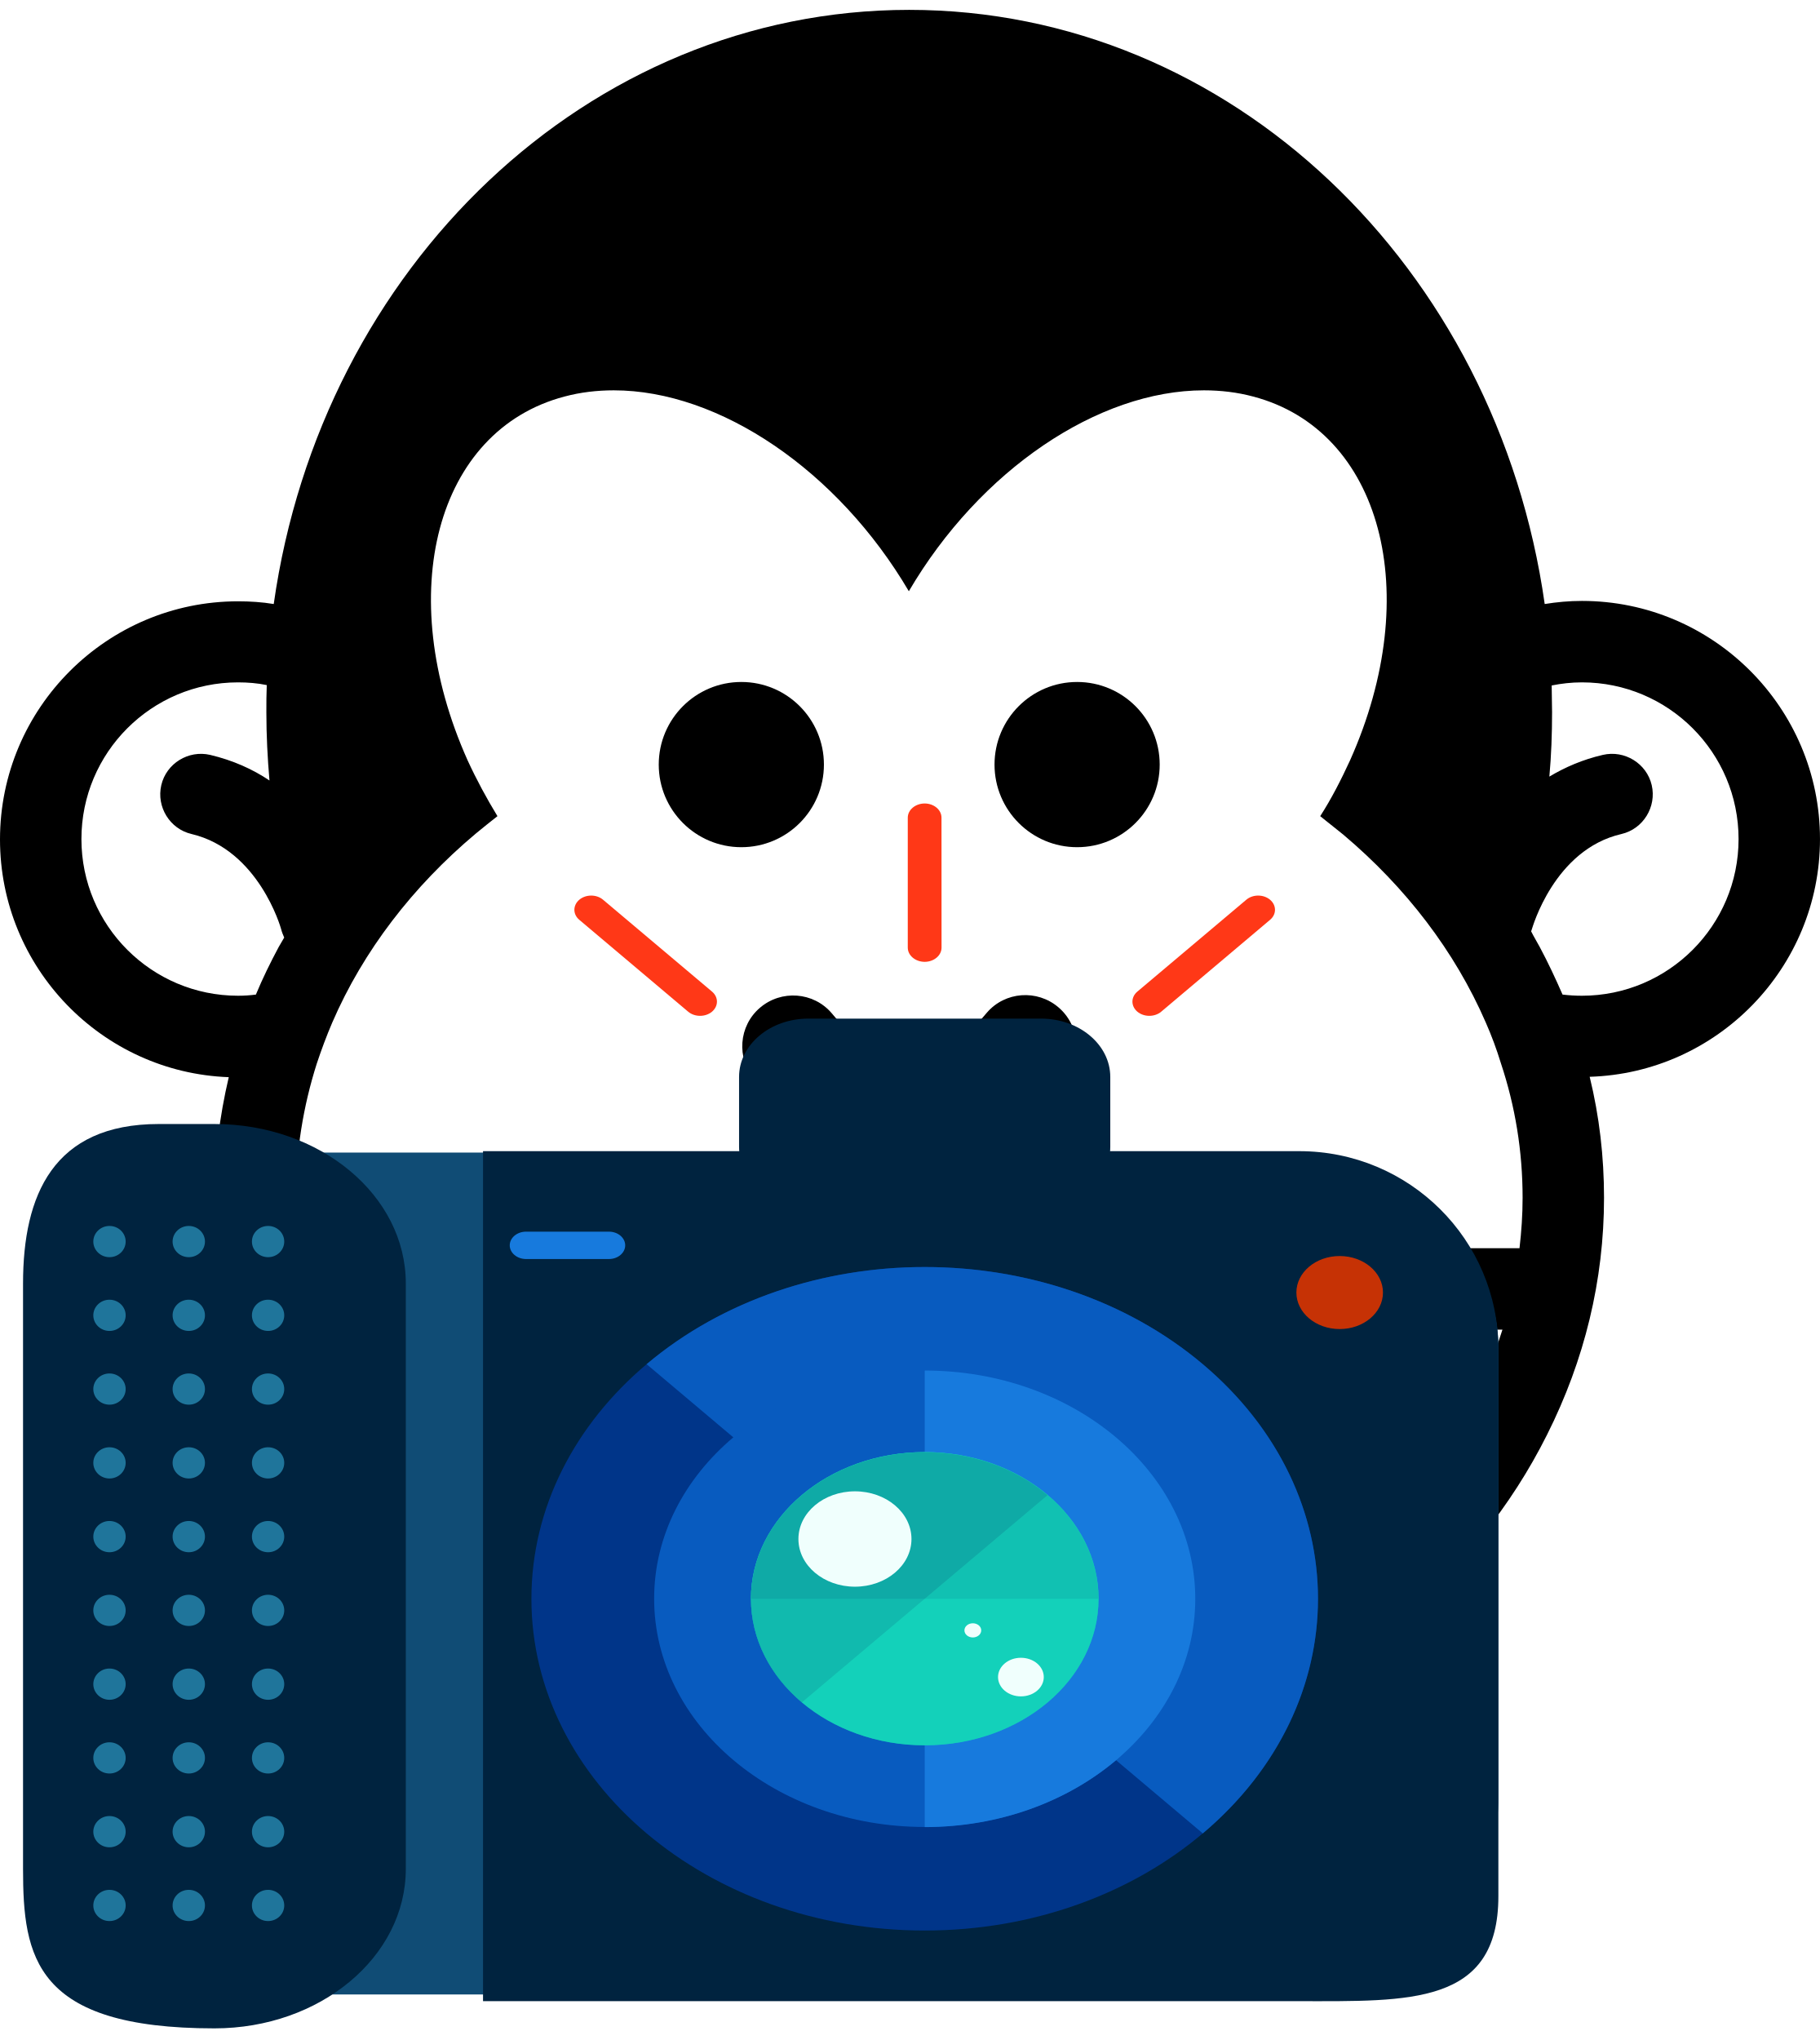
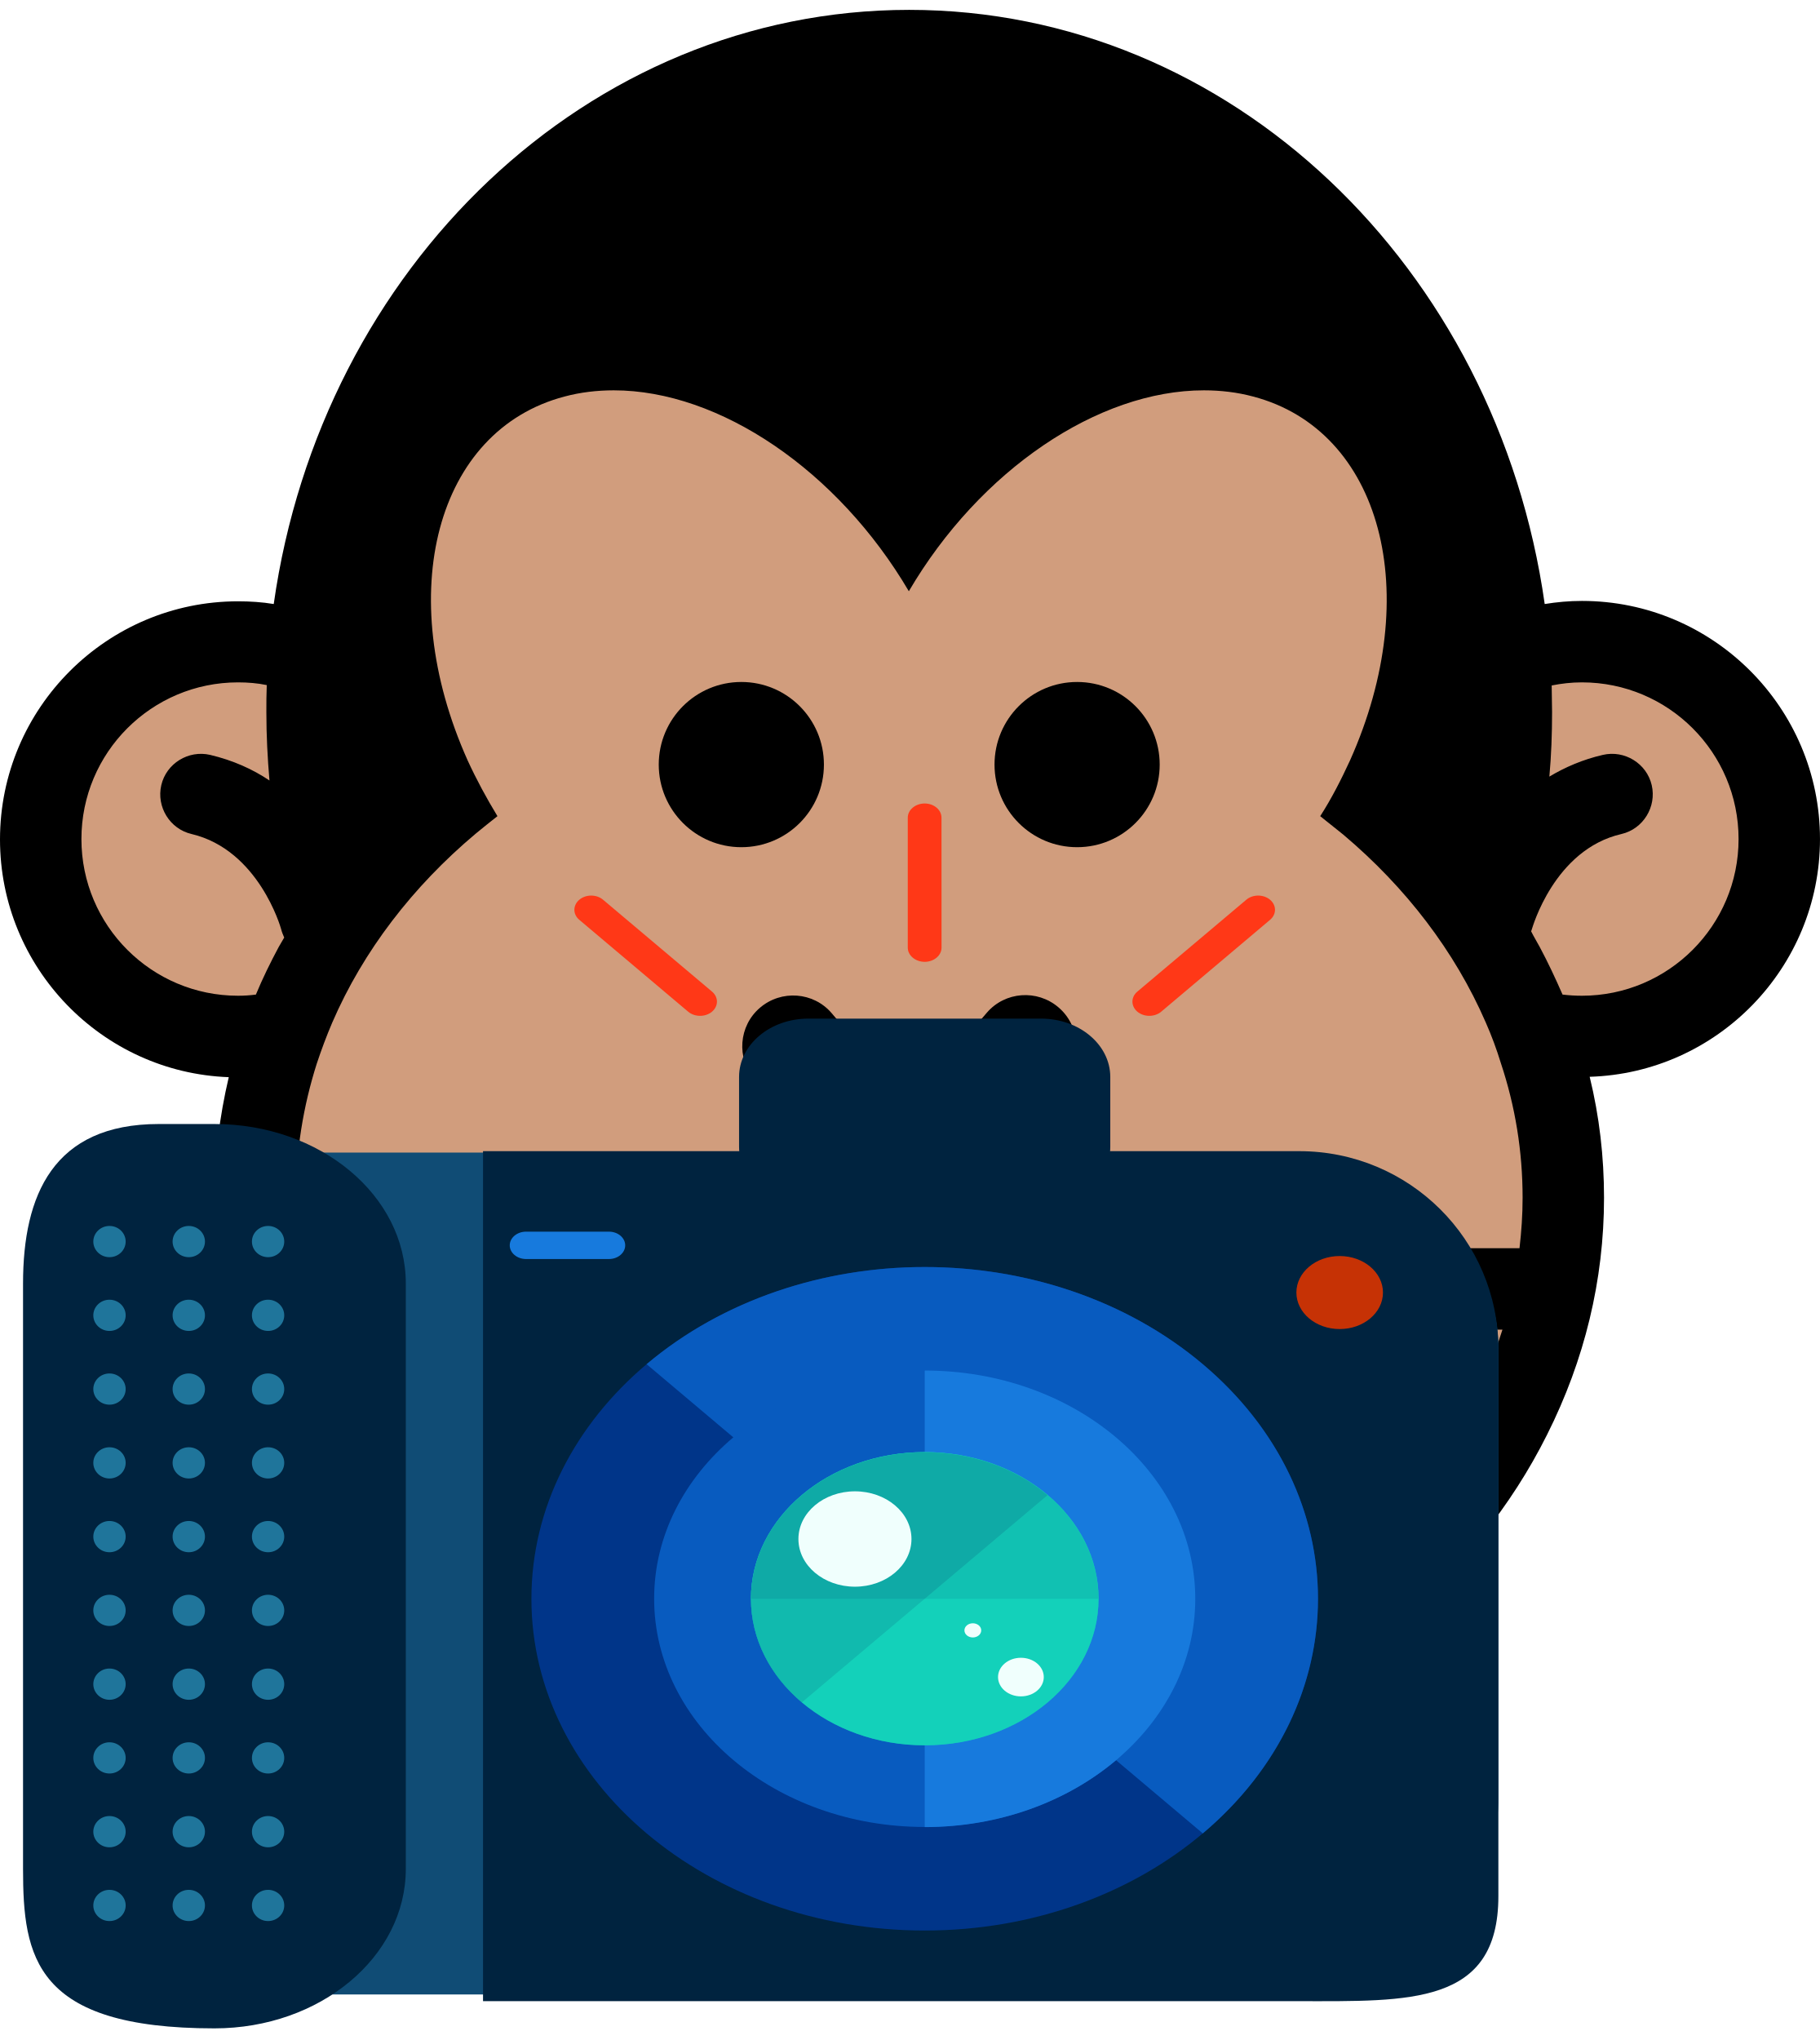
<svg xmlns="http://www.w3.org/2000/svg" version="1.1" id="Capa_1" x="0px" y="0px" width="469.4" height="526" viewBox="0 0 469.4 526" xml:space="preserve">
  <defs id="defs4076" />
+   <path style="fill:#d19d7d;fill-opacity:1;fill-rule:evenodd;stroke:none;stroke-width:1.352px;stroke-linecap:butt;stroke-linejoin:miter;stroke-opacity:1" d="M 235.207,41.872 A 168.639,213.391 0 0 0 80.935,169.401 a 47.808,50.543 0 0 0 -20.51,-4.957 47.808,50.543 0 0 0 -47.809,50.543 47.808,50.543 0 0 0 47.809,50.543 47.808,50.543 0 0 0 6.416,-0.518 168.639,213.391 0 0 0 168.365,203.643 168.639,213.391 0 0 0 168.309,-205.023 47.808,50.543 0 0 0 2.992,0.158 47.808,50.543 0 0 0 47.809,-50.543 47.808,50.543 0 0 0 -47.809,-50.543 47.808,50.543 0 0 0 -18.156,3.828 A 168.639,213.391 0 0 0 235.207,41.872 Z" id="path3395" />
  <g id="g4032" transform="translate(0,-2.106482)">
    <path d="m 469.4,218.45 c 0,-33.8 -27.5,-61.4 -61.4,-61.4 -3.3,0 -6.5,0.3 -9.6,0.8 -12.3,-86.8 -81,-153.2 -163.9,-153.2 -82.9,0 -151.6,66.4 -163.9,153.2 -3,-0.5 -6.1,-0.7 -9.2,-0.7 -33.8,0 -61.4,27.5 -61.4,61.4 0,33 26.2,60.1 59,61.3 -2.4,10.2 -3.7,20.601 -3.7,31.2 0,21.199 4.9,41.8 14.7,61.1 9.3,18.4 22.4,34.8 39.1,48.8 33.6,28.2 78.2,43.801 125.3,43.801 47.1,0 91.8,-15.601 125.5,-43.9 16.7,-14 29.899,-30.4 39.1,-48.8 9.7,-19.301 14.7,-39.9 14.7,-61.1 0,-10.601 -1.2,-21 -3.7,-31.201 32.9,-1 59.4,-28.1 59.4,-61.3 z m -76.7,92.501 c 0,4.399 -0.3,8.699 -0.8,13 l -50.4,0 -214,0 -50.4,0 c -0.5,-4.301 -0.8,-8.601 -0.8,-13 0,-12 1.9,-23.601 5.4,-34.601 1.2,-3.601 2.5,-7.101 4,-10.601 8,-18.5 20.8,-35.1 37,-48.699 1.8,-1.5 3.7,-3 5.6,-4.5 -2.8,-4.6 -5.4,-9.4 -7.7,-14.4 -19.3,-43.1 -8.1,-85.1 25,-93.8 4.1,-1.1 8.4,-1.6 12.7,-1.6 27.3,0 57.8,20.7 76.1,51.8 18.3,-31.2 48.8,-51.8 76.1,-51.8 4.3,0 8.601,0.5 12.7,1.6 33.1,8.7 44.3,50.7 25,93.8 -2.3,5 -4.8,9.9 -7.7,14.4 2,1.6 4,3.2 6,4.8 16.101,13.6 28.7,30 36.7,48.399 1.5,3.4 2.8,6.9 3.9,10.5 3.7,11.101 5.6,22.702 5.6,34.702 z m -237.2,34 158.101,0 73.899,0 c -17.899,56.8 -79.6,98.699 -153,98.699 -73.4,0 -135.1,-41.899 -153,-98.699 l 74,0 0,0 z M 61.4,258.85 c -22.3,0 -40.4,-18.101 -40.4,-40.4 0,-22.3 18.1,-40.4 40.4,-40.4 2.5,0 5,0.2 7.4,0.7 -0.1,2.3 -0.1,4.6 -0.1,7 0,6 0.3,11.8 0.8,17.6 -4.3,-2.9 -9.4,-5.2 -15.3,-6.6 -5.6,-1.3 -11.3,2.2 -12.6,7.8 -1.3,5.6 2.2,11.3 7.8,12.6 17.3,4.1 23,24.1 23.1,24.5 0.2,0.801 0.5,1.5 0.8,2.2 -0.5,0.8 -0.9,1.601 -1.4,2.399 -2.2,4.101 -4.2,8.201 -5.9,12.301 -1.5,0.2 -3,0.3 -4.6,0.3 z m 346.6,0 c -1.7,0 -3.3,-0.101 -5,-0.3 -1.8,-4.1 -3.7,-8.2 -5.899,-12.301 -0.7,-1.299 -1.5,-2.6 -2.2,-4 0.1,-0.199 0.1,-0.399 0.2,-0.6 0.1,-0.199 5.699,-20.5 23.1,-24.5 5.6,-1.3 9.1,-7 7.8,-12.6 -1.3,-5.6 -7,-9.1 -12.6,-7.8 -5.2,1.2 -9.8,3.2 -13.8,5.6 0.5,-5.5 0.699,-11 0.699,-16.6 0,-2.3 -0.1,-4.6 -0.1,-6.9 2.5,-0.5 5.1,-0.8 7.8,-0.8 22.3,0 40.4,18.1 40.4,40.4 0,22.301 -18.1,40.401 -40.4,40.401 z" id="path4034" />
    <path d="m 214.5,263.35 c -4.7,-5.5 -13,-6.101 -18.5,-1.399 -5.5,4.699 -6.1,13 -1.4,18.5 l 12.1,14.1 c 2.6,3 6.3,4.6 10,4.6 3,0 6,-1 8.5,-3.1 5.5,-4.7 6.1,-13 1.4,-18.5 L 214.5,263.35 Z" id="path4036" />
    <path d="m 273,261.85 c -5.5,-4.7 -13.8,-4.101 -18.5,1.399 l -12.1,14.101 c -4.7,5.5 -4.1,13.8 1.4,18.5 2.5,2.101 5.5,3.101 8.5,3.101 3.699,0 7.399,-1.601 10,-4.601 l 12.1,-14.101 c 4.8,-5.399 4.1,-13.699 -1.4,-18.399 z" id="path4038" />
    <circle cx="191.2" cy="199.25" r="21.3" id="circle4040" />
    <circle cx="277.801" cy="199.25" r="21.3" id="circle4042" />
  </g>
  <g id="g4044" transform="translate(0,-2.106482)" />
  <g id="g4046" transform="translate(0,-2.106482)" />
  <g id="g4048" transform="translate(0,-2.106482)" />
  <g id="g4050" transform="translate(0,-2.106482)" />
  <g id="g4052" transform="translate(0,-2.106482)" />
  <g id="g4054" transform="translate(0,-2.106482)" />
  <g id="g4056" transform="translate(0,-2.106482)" />
  <g id="g4058" transform="translate(0,-2.106482)" />
  <g id="g4060" transform="translate(0,-2.106482)" />
  <g id="g4062" transform="translate(0,-2.106482)" />
  <g id="g4064" transform="translate(0,-2.106482)" />
  <g id="g4066" transform="translate(0,-2.106482)" />
  <g id="g4068" transform="translate(0,-2.106482)" />
  <g id="g4070" transform="translate(0,-2.106482)" />
  <g id="g4072" transform="translate(0,-2.106482)" />
  <path style="fill:#104c75" d="m 386.449,463.772 c 0,27.891 -27.125,50.492 -60.576,50.492 l -248.383,0 c -33.468,0 -60.576,-22.606 -60.576,-50.492 l 0,-116.114 c 0,-27.882 27.113,-50.482 60.576,-50.482 l 248.383,0 c 33.456,0 60.576,22.606 60.576,50.482 l 0,116.114 z" id="path4591" />
  <g transform="matrix(0.7784494,0,0,0.648307,5.941863,208.608)" id="g4593">
    <path style="fill:#00233f" d="m 152.403,136.066 270.431,0 c 36.431,0 65.969,35.202 65.969,78.612 l 0,217.71 c 0,43.433 -29.538,41.74 -65.969,41.74 l -270.431,0" id="path4595" />
    <path style="fill:#00233f" d="m 126.818,421.526 c 0,35.013 -28.388,63.417 -63.401,63.417 l 0,0 C 3.805,484.943 0,456.546 0,421.526 L 0,188.668 c 0,-35.029 9.956,-63.401 44.969,-63.401 l 18.448,0 c 35.013,0 63.401,28.373 63.401,63.401 l 0,232.858 z" id="path4597" />
  </g>
  <g transform="matrix(0.6570876,0,0,0.634574,7.023207,212.1112)" id="g4599">
    <path style="fill:#1f759b" d="m 38.636,170.22 c 0,3.505 -2.844,6.341 -6.357,6.341 l 0,0 c -3.489,0 -6.341,-2.828 -6.341,-6.341 l 0,0 c 0,-3.505 2.844,-6.341 6.341,-6.341 l 0,0 c 3.514,0 6.357,2.836 6.357,6.341 l 0,0 z" id="path4601" />
    <path style="fill:#1f759b" d="m 69.758,170.22 c 0,3.505 -2.844,6.341 -6.341,6.341 l 0,0 c -3.505,0 -6.357,-2.828 -6.357,-6.341 l 0,0 c 0,-3.505 2.844,-6.341 6.357,-6.341 l 0,0 c 3.497,0 6.341,2.836 6.341,6.341 l 0,0 z" id="path4603" />
    <path style="fill:#1f759b" d="m 100.88,170.22 c 0,3.505 -2.828,6.341 -6.341,6.341 l 0,0 c -3.505,0 -6.341,-2.828 -6.341,-6.341 l 0,0 c 0,-3.505 2.828,-6.341 6.341,-6.341 l 0,0 c 3.513,0 6.341,2.836 6.341,6.341 l 0,0 z" id="path4605" />
    <path style="fill:#1f759b" d="m 38.636,200.192 c 0,3.505 -2.844,6.341 -6.357,6.341 l 0,0 c -3.489,0 -6.341,-2.828 -6.341,-6.341 l 0,0 c 0,-3.505 2.844,-6.341 6.341,-6.341 l 0,0 c 3.514,0 6.357,2.828 6.357,6.341 l 0,0 z" id="path4607" />
    <path style="fill:#1f759b" d="m 69.758,200.192 c 0,3.505 -2.844,6.341 -6.341,6.341 l 0,0 c -3.505,0 -6.357,-2.828 -6.357,-6.341 l 0,0 c 0,-3.505 2.844,-6.341 6.357,-6.341 l 0,0 c 3.497,0 6.341,2.828 6.341,6.341 l 0,0 z" id="path4609" />
    <path style="fill:#1f759b" d="m 100.88,200.192 c 0,3.505 -2.828,6.341 -6.341,6.341 l 0,0 c -3.505,0 -6.341,-2.828 -6.341,-6.341 l 0,0 c 0,-3.505 2.828,-6.341 6.341,-6.341 l 0,0 c 3.513,0 6.341,2.828 6.341,6.341 l 0,0 z" id="path4611" />
    <path style="fill:#1f759b" d="m 38.636,230.156 c 0,3.505 -2.844,6.341 -6.357,6.341 l 0,0 c -3.489,0 -6.341,-2.828 -6.341,-6.341 l 0,0 c 0,-3.505 2.844,-6.341 6.341,-6.341 l 0,0 c 3.514,0.008 6.357,2.836 6.357,6.341 l 0,0 z" id="path4613" />
    <path style="fill:#1f759b" d="m 69.758,230.156 c 0,3.505 -2.844,6.341 -6.341,6.341 l 0,0 c -3.505,0 -6.357,-2.828 -6.357,-6.341 l 0,0 c 0,-3.505 2.844,-6.341 6.357,-6.341 l 0,0 c 3.497,0.008 6.341,2.836 6.341,6.341 l 0,0 z" id="path4615" />
    <path style="fill:#1f759b" d="m 100.88,230.156 c 0,3.505 -2.828,6.341 -6.341,6.341 l 0,0 c -3.505,0 -6.341,-2.828 -6.341,-6.341 l 0,0 c 0,-3.505 2.828,-6.341 6.341,-6.341 l 0,0 c 3.513,0.008 6.341,2.836 6.341,6.341 l 0,0 z" id="path4617" />
    <path style="fill:#1f759b" d="m 38.636,260.128 c 0,3.505 -2.844,6.357 -6.357,6.357 l 0,0 c -3.489,0 -6.341,-2.844 -6.341,-6.357 l 0,0 c 0,-3.49 2.844,-6.325 6.341,-6.325 l 0,0 c 3.514,-0.001 6.357,2.835 6.357,6.325 l 0,0 z" id="path4619" />
    <path style="fill:#1f759b" d="m 69.758,260.128 c 0,3.505 -2.844,6.357 -6.341,6.357 l 0,0 c -3.505,0 -6.357,-2.844 -6.357,-6.357 l 0,0 c 0,-3.49 2.844,-6.325 6.357,-6.325 l 0,0 c 3.497,-0.001 6.341,2.835 6.341,6.325 l 0,0 z" id="path4621" />
    <path style="fill:#1f759b" d="m 100.88,260.128 c 0,3.505 -2.828,6.357 -6.341,6.357 l 0,0 c -3.505,0 -6.341,-2.844 -6.341,-6.357 l 0,0 c 0,-3.49 2.828,-6.325 6.341,-6.325 l 0,0 c 3.513,-0.001 6.341,2.835 6.341,6.325 l 0,0 z" id="path4623" />
    <path style="fill:#1f759b" d="m 38.636,290.099 c 0,3.505 -2.844,6.357 -6.357,6.357 l 0,0 c -3.489,0 -6.341,-2.844 -6.341,-6.357 l 0,0 c 0,-3.489 2.844,-6.341 6.341,-6.341 l 0,0 c 3.514,0 6.357,2.844 6.357,6.341 l 0,0 z" id="path4625" />
    <path style="fill:#1f759b" d="m 69.758,290.099 c 0,3.505 -2.844,6.357 -6.341,6.357 l 0,0 c -3.505,0 -6.357,-2.844 -6.357,-6.357 l 0,0 c 0,-3.489 2.844,-6.341 6.357,-6.341 l 0,0 c 3.497,0 6.341,2.844 6.341,6.341 l 0,0 z" id="path4627" />
    <path style="fill:#1f759b" d="m 100.88,290.099 c 0,3.505 -2.828,6.357 -6.341,6.357 l 0,0 c -3.505,0 -6.341,-2.844 -6.341,-6.357 l 0,0 c 0,-3.489 2.828,-6.341 6.341,-6.341 l 0,0 c 3.513,0 6.341,2.844 6.341,6.341 l 0,0 z" id="path4629" />
    <path style="fill:#1f759b" d="m 38.636,320.079 c 0,3.505 -2.844,6.341 -6.357,6.341 l 0,0 c -3.489,0 -6.341,-2.828 -6.341,-6.341 l 0,0 c 0,-3.505 2.844,-6.341 6.341,-6.341 l 0,0 c 3.514,0.008 6.357,2.836 6.357,6.341 l 0,0 z" id="path4631" />
    <path style="fill:#1f759b" d="m 69.758,320.079 c 0,3.505 -2.844,6.341 -6.341,6.341 l 0,0 c -3.505,0 -6.357,-2.828 -6.357,-6.341 l 0,0 c 0,-3.505 2.844,-6.341 6.357,-6.341 l 0,0 c 3.497,0.008 6.341,2.836 6.341,6.341 l 0,0 z" id="path4633" />
    <path style="fill:#1f759b" d="m 100.88,320.079 c 0,3.505 -2.828,6.341 -6.341,6.341 l 0,0 c -3.505,0 -6.341,-2.828 -6.341,-6.341 l 0,0 c 0,-3.505 2.828,-6.341 6.341,-6.341 l 0,0 c 3.513,0.008 6.341,2.836 6.341,6.341 l 0,0 z" id="path4635" />
    <path style="fill:#1f759b" d="m 38.636,350.05 c 0,3.505 -2.844,6.357 -6.357,6.357 l 0,0 c -3.489,0 -6.341,-2.844 -6.341,-6.357 l 0,0 c 0,-3.489 2.844,-6.341 6.341,-6.341 l 0,0 c 3.514,10e-4 6.357,2.852 6.357,6.341 l 0,0 z" id="path4637" />
    <path style="fill:#1f759b" d="m 69.758,350.05 c 0,3.505 -2.844,6.357 -6.341,6.357 l 0,0 c -3.505,0 -6.357,-2.844 -6.357,-6.357 l 0,0 c 0,-3.489 2.844,-6.341 6.357,-6.341 l 0,0 c 3.497,10e-4 6.341,2.852 6.341,6.341 l 0,0 z" id="path4639" />
    <path style="fill:#1f759b" d="m 100.88,350.05 c 0,3.505 -2.828,6.357 -6.341,6.357 l 0,0 c -3.505,0 -6.341,-2.844 -6.341,-6.357 l 0,0 c 0,-3.489 2.828,-6.341 6.341,-6.341 l 0,0 c 3.513,10e-4 6.341,2.852 6.341,6.341 l 0,0 z" id="path4641" />
    <path style="fill:#1f759b" d="m 38.636,380.022 c 0,3.505 -2.844,6.341 -6.357,6.341 l 0,0 c -3.489,0 -6.341,-2.828 -6.341,-6.341 l 0,0 c 0,-3.49 2.844,-6.341 6.341,-6.341 l 0,0 c 3.514,0 6.357,2.844 6.357,6.341 l 0,0 z" id="path4643" />
    <path style="fill:#1f759b" d="m 69.758,380.022 c 0,3.505 -2.844,6.341 -6.341,6.341 l 0,0 c -3.505,0 -6.357,-2.828 -6.357,-6.341 l 0,0 c 0,-3.49 2.844,-6.341 6.357,-6.341 l 0,0 c 3.497,0 6.341,2.844 6.341,6.341 l 0,0 z" id="path4645" />
    <path style="fill:#1f759b" d="m 100.88,380.022 c 0,3.505 -2.828,6.341 -6.341,6.341 l 0,0 c -3.505,0 -6.341,-2.828 -6.341,-6.341 l 0,0 c 0,-3.49 2.828,-6.341 6.341,-6.341 l 0,0 c 3.513,0 6.341,2.844 6.341,6.341 l 0,0 z" id="path4647" />
    <path style="fill:#1f759b" d="m 38.636,410.002 c 0,3.49 -2.844,6.341 -6.357,6.341 l 0,0 c -3.489,0 -6.341,-2.844 -6.341,-6.341 l 0,0 c 0,-3.505 2.844,-6.357 6.341,-6.357 l 0,0 c 3.514,0.008 6.357,2.851 6.357,6.357 l 0,0 z" id="path4649" />
    <path style="fill:#1f759b" d="m 69.758,410.002 c 0,3.49 -2.844,6.341 -6.341,6.341 l 0,0 c -3.505,0 -6.357,-2.844 -6.357,-6.341 l 0,0 c 0,-3.505 2.844,-6.357 6.357,-6.357 l 0,0 c 3.497,0.008 6.341,2.851 6.341,6.357 l 0,0 z" id="path4651" />
    <path style="fill:#1f759b" d="m 100.88,410.002 c 0,3.49 -2.828,6.341 -6.341,6.341 l 0,0 c -3.505,0 -6.341,-2.844 -6.341,-6.341 l 0,0 c 0,-3.505 2.828,-6.357 6.341,-6.357 l 0,0 c 3.513,0.008 6.341,2.851 6.341,6.357 l 0,0 z" id="path4653" />
    <path style="fill:#1f759b" d="m 38.636,439.973 c 0,3.505 -2.844,6.341 -6.357,6.341 l 0,0 c -3.489,0 -6.341,-2.828 -6.341,-6.341 l 0,0 c 0,-3.505 2.844,-6.341 6.341,-6.341 l 0,0 c 3.514,0 6.357,2.836 6.357,6.341 l 0,0 z" id="path4655" />
    <path style="fill:#1f759b" d="m 69.758,439.973 c 0,3.505 -2.844,6.341 -6.341,6.341 l 0,0 c -3.505,0 -6.357,-2.828 -6.357,-6.341 l 0,0 c 0,-3.505 2.844,-6.341 6.357,-6.341 l 0,0 c 3.497,0 6.341,2.836 6.341,6.341 l 0,0 z" id="path4657" />
    <path style="fill:#1f759b" d="m 100.88,439.973 c 0,3.505 -2.828,6.341 -6.341,6.341 l 0,0 c -3.505,0 -6.341,-2.828 -6.341,-6.341 l 0,0 c 0,-3.505 2.828,-6.341 6.341,-6.341 l 0,0 c 3.513,0 6.341,2.836 6.341,6.341 l 0,0 z" id="path4659" />
  </g>
  <path style="fill:#003589" d="m 339.919,412.239 c 0,47.247 -45.405,85.533 -101.423,85.533 -56.03,0 -101.436,-38.291 -101.436,-85.533 0,-47.252 45.405,-85.544 101.436,-85.544 56.018,0 101.423,38.291 101.423,85.544 z" id="path4661" />
  <g transform="matrix(0.8072222,0,0,0.6807496,-8.122371,204.544)" id="g4663">
    <path style="fill:#085bbf" d="m 216.655,216.237 c 49.073,-49.065 128.63,-49.073 177.711,0 49.081,49.073 49.073,128.63 0,177.719" id="path4665" />
    <circle style="fill:#085bbf" cx="305.53" cy="305.057" r="86.465" id="circle4667" />
  </g>
  <path style="fill:#177add" d="m 238.495,353.383 c 38.538,0 69.784,26.35 69.784,58.861 0,32.511 -31.245,58.861 -69.784,58.861" id="path4669" />
  <ellipse style="fill:#13d1ba" cx="238.508" cy="412.211" id="circle4671" rx="44.827" ry="37.803" />
  <path style="fill:#0faaa6" d="m 193.688,412.239 c 0,-20.875 20.055,-37.788 44.808,-37.788 24.741,0 44.795,16.913 44.795,37.788" id="path4673" />
  <g transform="matrix(0.8072222,0,0,0.6807496,-8.122371,204.544)" style="opacity:0.6" id="g4675">
    <circle style="fill:#13d1ba" cx="305.53" cy="305.057" r="55.532" id="circle4677" />
    <path style="fill:#0faaa6" d="m 266.248,344.348 c -21.677,-21.677 -21.677,-56.832 0,-78.509 21.677,-21.662 56.832,-21.662 78.509,0" id="path4679" />
  </g>
  <path style="fill:#177add" d="m 161.247,321.103 c 0,1.946 -1.876,3.528 -4.184,3.528 l -21.396,0 c -2.308,0 -4.197,-1.582 -4.197,-3.528 l 0,0 c 0,-1.946 1.888,-3.528 4.197,-3.528 l 21.396,0 c 2.308,0 4.184,1.581 4.184,3.528 l 0,0 z" id="path4681" />
  <ellipse style="fill:#c63205" cx="345.521" cy="333.274" id="circle4683" rx="11.165" ry="9.416" />
  <path style="fill:#00233f" d="m 286.356,295.739 c 0,8.306 -7.999,15.041 -17.836,15.041 l -60.056,0 c -9.849,0 -17.848,-6.735 -17.848,-15.041 l 0,-18.065 c 0,-8.296 7.999,-15.03 17.848,-15.03 l 60.056,0 c 9.837,0 17.836,6.735 17.836,15.03 l 0,18.065 z" id="path4685" />
  <g transform="matrix(0.8072222,0,0,0.6807496,-8.122371,204.544)" id="g4687">
    <circle style="fill:#f0fffd" cx="283.223" cy="282.451" r="18.062" id="circle4689" />
    <circle style="fill:#f0fffd" cx="320.89" cy="317.054" r="2.686" id="circle4691" />
    <circle style="fill:#f0fffd" cx="336.25" cy="334.746" r="7.31" id="circle4693" />
  </g>
  <g transform="matrix(0.8072222,0,0,0.6807496,-8.122371,204.544)" id="g4695">
    <path style="fill:#ff3817" d="m 310.894,58.455 c 0,2.97 -2.418,5.372 -5.388,5.388 l 0,0 c -2.985,-0.016 -5.404,-2.418 -5.404,-5.388 l 0,-49.207 c 0,-2.97 2.418,-5.372 5.404,-5.388 l 0,0 c 2.97,0.016 5.388,2.418 5.372,5.404 l 0.016,49.191 z" id="path4697" />
    <path style="fill:#ff3817" d="m 237.56,75.114 c 2.095,2.095 2.095,5.49 0,7.601 l 0,0 c -2.111,2.095 -5.506,2.111 -7.617,0.016 l -34.785,-34.8 c -2.111,-2.095 -2.095,-5.506 0,-7.617 l 0,0 c 2.111,-2.095 5.506,-2.095 7.601,0.016 l 34.801,34.784 z" id="path4699" />
    <path style="fill:#ff3817" d="m 373.453,75.114 c -2.095,2.095 -2.095,5.49 0,7.601 l 0,0 c 2.111,2.095 5.506,2.111 7.617,0.016 l 34.784,-34.8 c 2.111,-2.095 2.095,-5.506 0,-7.617 l 0,0 c -2.111,-2.095 -5.522,-2.095 -7.601,0.016 l -34.8,34.784 z" id="path4701" />
  </g>
  <g transform="matrix(0.8072222,0,0,0.6974227,-8.122371,206.4797)" id="g4703" />
  <g transform="matrix(0.8072222,0,0,0.6974227,-8.122371,206.4797)" id="g4705" />
  <g transform="matrix(0.8072222,0,0,0.6974227,-8.122371,206.4797)" id="g4707" />
  <g transform="matrix(0.8072222,0,0,0.6974227,-8.122371,206.4797)" id="g4709" />
  <g transform="matrix(0.8072222,0,0,0.6974227,-8.122371,206.4797)" id="g4711" />
  <g transform="matrix(0.8072222,0,0,0.6974227,-8.122371,206.4797)" id="g4713" />
  <g transform="matrix(0.8072222,0,0,0.6974227,-8.122371,206.4797)" id="g4715" />
  <g transform="matrix(0.8072222,0,0,0.6974227,-8.122371,206.4797)" id="g4717" />
  <g transform="matrix(0.8072222,0,0,0.6974227,-8.122371,206.4797)" id="g4719" />
  <g transform="matrix(0.8072222,0,0,0.6974227,-8.122371,206.4797)" id="g4721" />
  <g transform="matrix(0.8072222,0,0,0.6974227,-8.122371,206.4797)" id="g4723" />
  <g transform="matrix(0.8072222,0,0,0.6974227,-8.122371,206.4797)" id="g4725" />
  <g transform="matrix(0.8072222,0,0,0.6974227,-8.122371,206.4797)" id="g4727" />
  <g transform="matrix(0.8072222,0,0,0.6974227,-8.122371,206.4797)" id="g4729" />
  <g transform="matrix(0.8072222,0,0,0.6974227,-8.122371,206.4797)" id="g4731" />
</svg>
